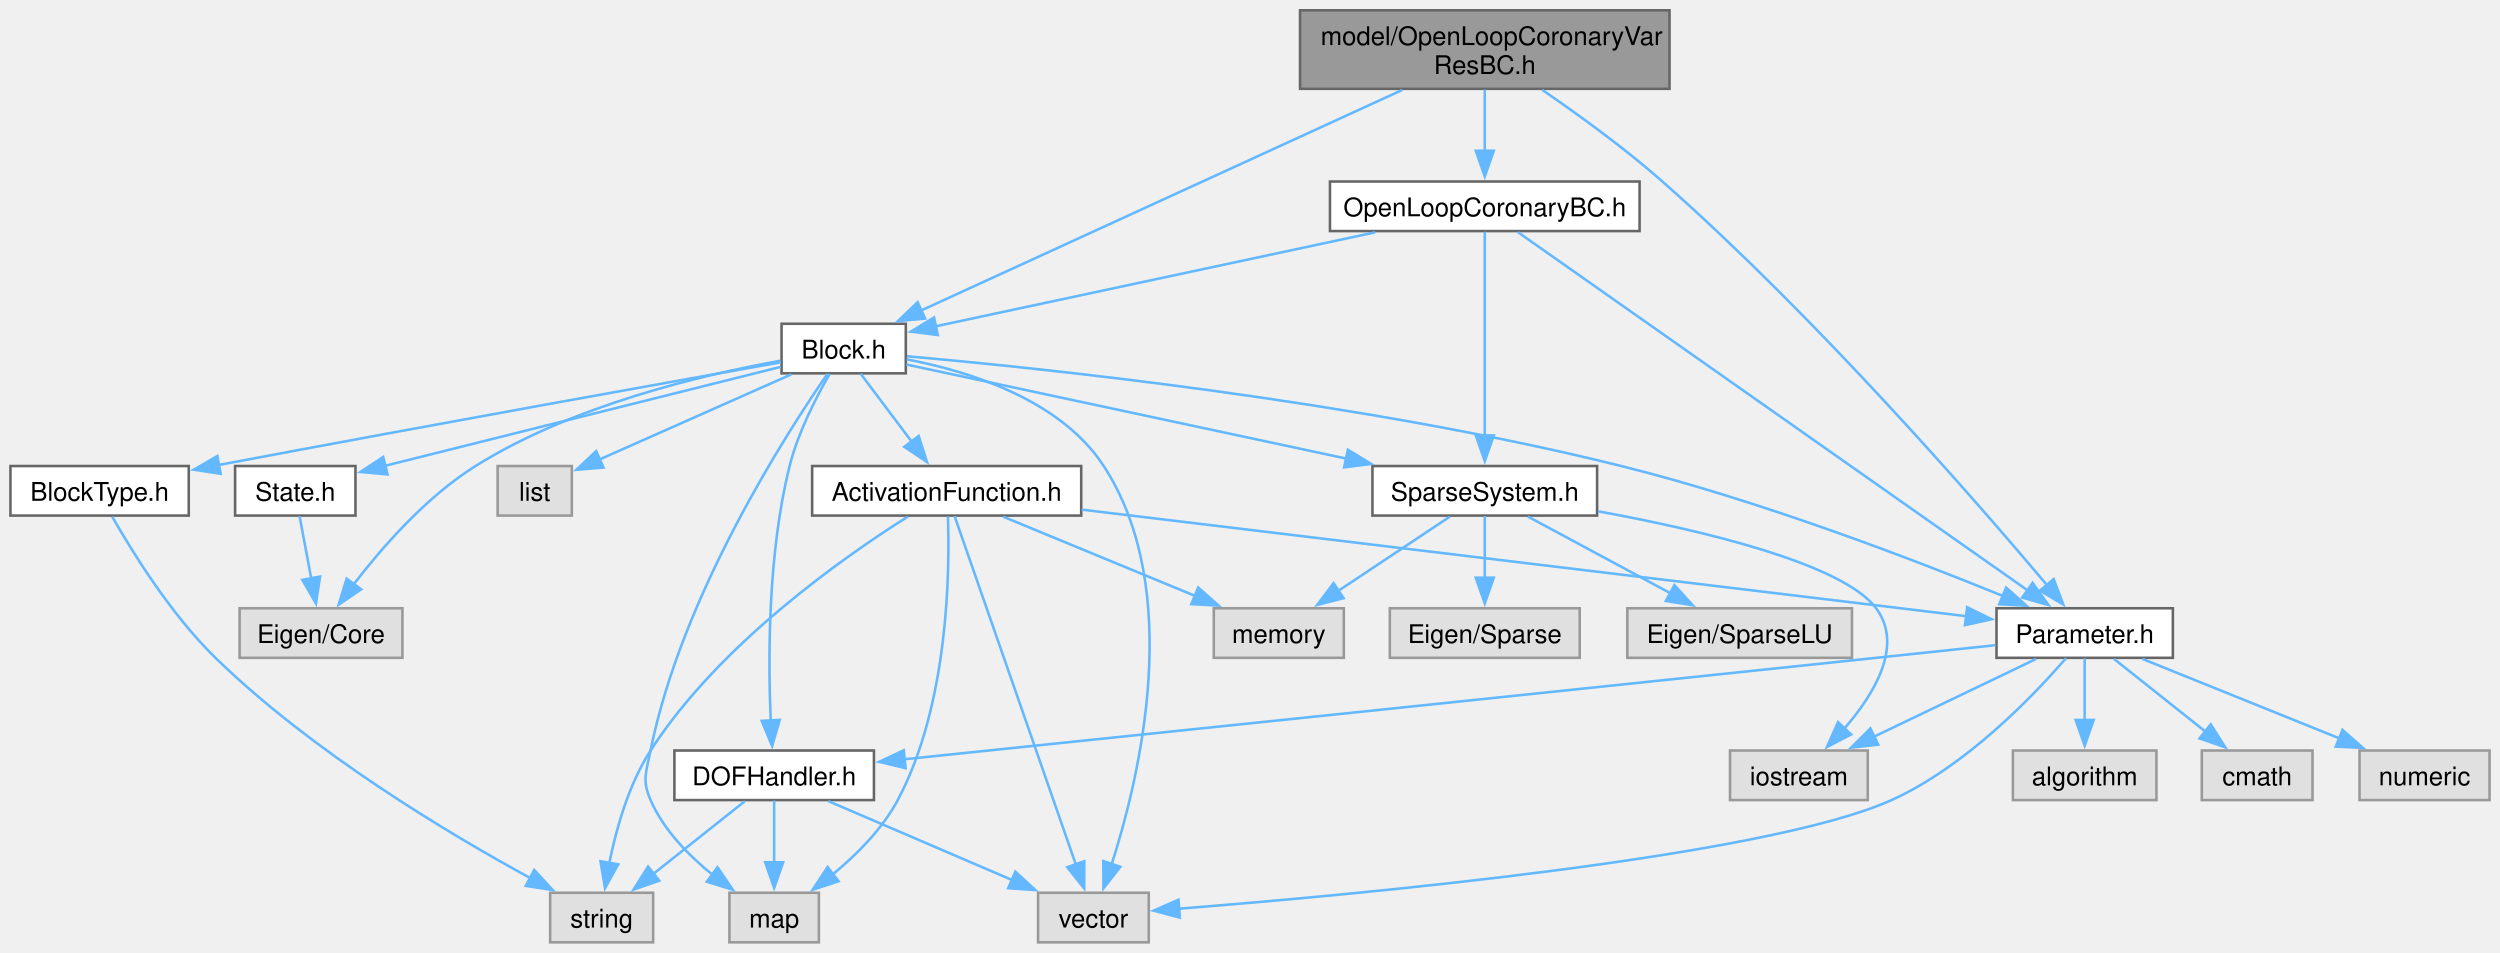
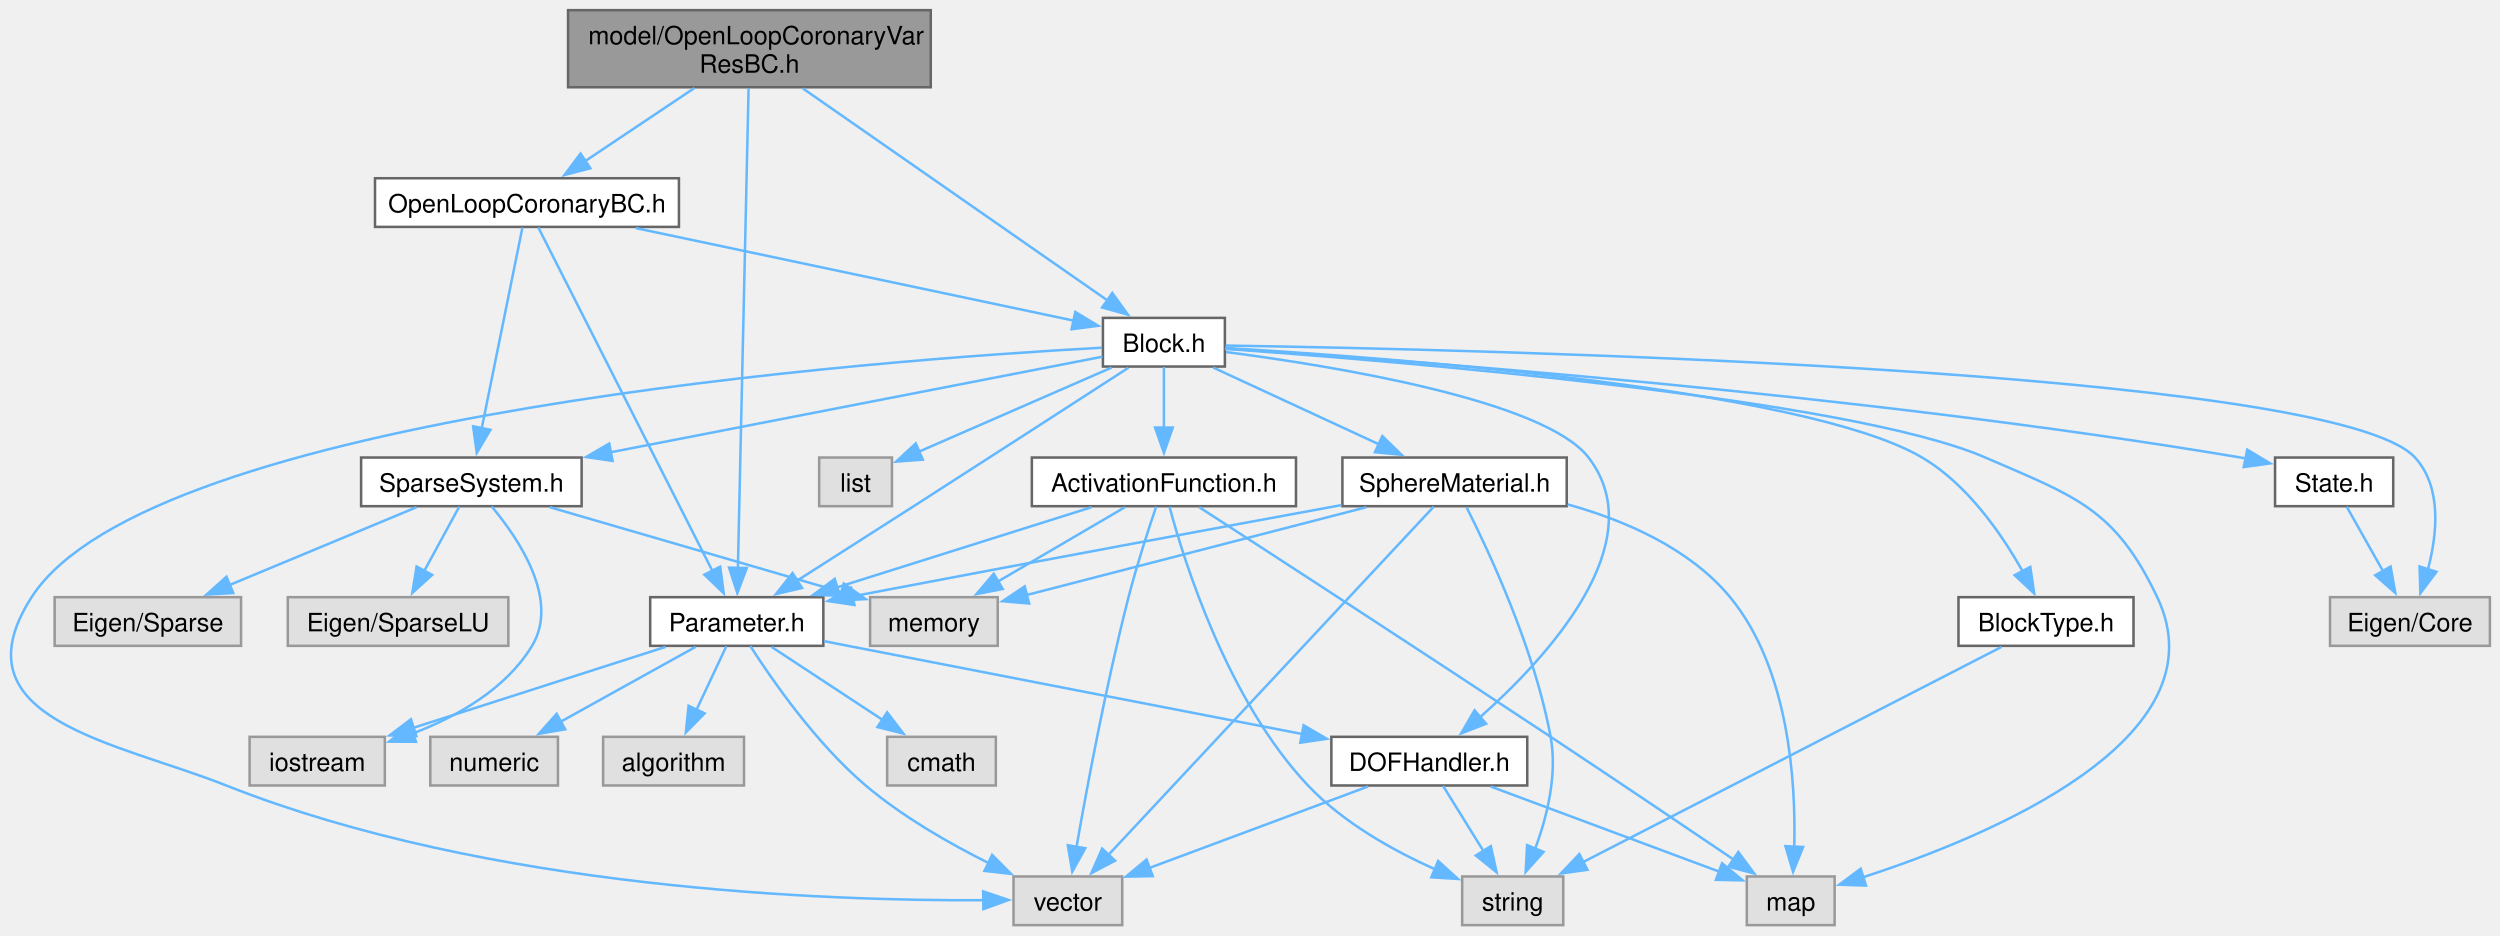
- <svg xmlns="http://www.w3.org/2000/svg" xmlns:xlink="http://www.w3.org/1999/xlink" width="971pt" height="370pt" viewBox="0.00 0.00 970.88 370.00">
+ <svg xmlns="http://www.w3.org/2000/svg" xmlns:xlink="http://www.w3.org/1999/xlink" width="989pt" height="370pt" viewBox="0.00 0.00 989.12 370.00">
  <g id="graph0" class="graph" transform="scale(1 1) rotate(0) translate(4 366)">
    <g id="Node000001" class="node">
      <g id="a_Node000001">
        <a xlink:title="model::OpenLoopCoronaryVarResBC source file">
-           <polygon fill="#999999" stroke="#666666" points="644.38,-362 500.88,-362 500.88,-331.5 644.38,-331.5 644.38,-362" />
-           <text text-anchor="start" x="508.88" y="-348.5" font-family="Helvetica,sans-Serif" font-size="10.00">model/OpenLoopCoronaryVar</text>
-           <text text-anchor="middle" x="572.62" y="-337.25" font-family="Helvetica,sans-Serif" font-size="10.00">ResBC.h</text>
+           <polygon fill="#999999" stroke="#666666" points="364.25,-362 220.75,-362 220.75,-331.5 364.25,-331.5 364.25,-362" />
+           <text text-anchor="start" x="228.75" y="-348.5" font-family="Helvetica,sans-Serif" font-size="10.00">model/OpenLoopCoronaryVar</text>
+           <text text-anchor="middle" x="292.5" y="-337.25" font-family="Helvetica,sans-Serif" font-size="10.00">ResBC.h</text>
        </a>
      </g>
    </g>
    <g id="Node000002" class="node">
      <g id="a_Node000002">
        <a xlink:href="_block_8h.html" target="_top" xlink:title="model::Block source file">
-           <polygon fill="white" stroke="#666666" points="347.75,-240.25 299.5,-240.25 299.5,-221 347.75,-221 347.75,-240.25" />
-           <text text-anchor="middle" x="323.62" y="-226.75" font-family="Helvetica,sans-Serif" font-size="10.00">Block.h</text>
+           <polygon fill="white" stroke="#666666" points="480.62,-240.25 432.37,-240.25 432.37,-221 480.62,-221 480.62,-240.25" />
+           <text text-anchor="middle" x="456.5" y="-226.75" font-family="Helvetica,sans-Serif" font-size="10.00">Block.h</text>
        </a>
      </g>
    </g>
    <g id="edge1_Node000001_Node000002" class="edge">
      <g id="a_edge1_Node000001_Node000002">
        <a xlink:title=" ">
-           <path fill="none" stroke="#63b8ff" d="M540.58,-331.06C492.08,-308.83 400.7,-266.95 353.51,-245.32" />
-           <polygon fill="#63b8ff" stroke="#63b8ff" points="355.25,-242.27 344.7,-241.29 352.34,-248.63 355.25,-242.27" />
+           <path fill="none" stroke="#63b8ff" d="M313.6,-331.06C344.67,-309.44 402.46,-269.23 434.2,-247.14" />
+           <polygon fill="#63b8ff" stroke="#63b8ff" points="436.07,-250.1 442.28,-241.52 432.07,-244.36 436.07,-250.1" />
        </a>
      </g>
    </g>
    <g id="Node000010" class="node">
      <g id="a_Node000010">
        <a xlink:href="_parameter_8h.html" target="_top" xlink:title="model::Parameter source file">
-           <polygon fill="white" stroke="#666666" points="839.88,-129.75 771.38,-129.75 771.38,-110.5 839.88,-110.5 839.88,-129.75" />
-           <text text-anchor="middle" x="805.62" y="-116.25" font-family="Helvetica,sans-Serif" font-size="10.00">Parameter.h</text>
-         </a>
-       </g>
-     </g>
-     <g id="edge36_Node000001_Node000010" class="edge">
-       <g id="a_edge36_Node000001_Node000010">
-         <a xlink:title=" ">
-           <path fill="none" stroke="#63b8ff" d="M594.87,-331.13C608.8,-321.59 626.84,-308.54 641.62,-295.5 701.48,-242.71 763.83,-170.99 791.24,-138.45" />
-           <polygon fill="#63b8ff" stroke="#63b8ff" points="793.59,-141.09 797.33,-131.18 788.23,-136.6 793.59,-141.09" />
-         </a>
-       </g>
-     </g>
-     <g id="Node000021" class="node">
-       <g id="a_Node000021">
+           <polygon fill="white" stroke="#666666" points="321.75,-129.75 253.25,-129.75 253.25,-110.5 321.75,-110.5 321.75,-129.75" />
+           <text text-anchor="middle" x="287.5" y="-116.25" font-family="Helvetica,sans-Serif" font-size="10.00">Parameter.h</text>
+         </a>
+       </g>
+     </g>
+     <g id="edge42_Node000001_Node000010" class="edge">
+       <g id="a_edge42_Node000001_Node000010">
+         <a xlink:title=" ">
+           <path fill="none" stroke="#63b8ff" d="M292.17,-331.01C291.3,-291.92 288.93,-185.58 287.94,-141.1" />
+           <polygon fill="#63b8ff" stroke="#63b8ff" points="291.45,-141.29 287.73,-131.37 284.45,-141.45 291.45,-141.29" />
+         </a>
+       </g>
+     </g>
+     <g id="Node000022" class="node">
+       <g id="a_Node000022">
        <a xlink:href="_open_loop_coronary_b_c_8h.html" target="_top" xlink:title="model::OpenLoopCoronaryBC source file">
-           <polygon fill="white" stroke="#666666" points="632.75,-295.5 512.5,-295.5 512.5,-276.25 632.75,-276.25 632.75,-295.5" />
-           <text text-anchor="middle" x="572.62" y="-282" font-family="Helvetica,sans-Serif" font-size="10.00">OpenLoopCoronaryBC.h</text>
-         </a>
-       </g>
-     </g>
-     <g id="edge32_Node000001_Node000021" class="edge">
-       <g id="a_edge32_Node000001_Node000021">
-         <a xlink:title=" ">
-           <path fill="none" stroke="#63b8ff" d="M572.62,-331.2C572.62,-323.96 572.62,-315.09 572.62,-307.19" />
-           <polygon fill="#63b8ff" stroke="#63b8ff" points="576.13,-307.46 572.63,-297.46 569.13,-307.46 576.13,-307.46" />
+           <polygon fill="white" stroke="#666666" points="264.62,-295.5 144.37,-295.5 144.37,-276.25 264.62,-276.25 264.62,-295.5" />
+           <text text-anchor="middle" x="204.5" y="-282" font-family="Helvetica,sans-Serif" font-size="10.00">OpenLoopCoronaryBC.h</text>
+         </a>
+       </g>
+     </g>
+     <g id="edge38_Node000001_Node000022" class="edge">
+       <g id="a_edge38_Node000001_Node000022">
+         <a xlink:title=" ">
+           <path fill="none" stroke="#63b8ff" d="M270.75,-331.2C257.61,-322.4 240.87,-311.21 227.51,-302.27" />
+           <polygon fill="#63b8ff" stroke="#63b8ff" points="229.58,-299.44 219.32,-296.79 225.69,-305.26 229.58,-299.44" />
        </a>
      </g>
    </g>
    <g id="Node000003" class="node">
      <g id="a_Node000003">
        <a xlink:title=" ">
-           <polygon fill="#e0e0e0" stroke="#999999" points="152.25,-129.75 89,-129.75 89,-110.5 152.25,-110.5 152.25,-129.75" />
-           <text text-anchor="middle" x="120.62" y="-116.25" font-family="Helvetica,sans-Serif" font-size="10.00">Eigen/Core</text>
+           <polygon fill="#e0e0e0" stroke="#999999" points="981.12,-129.75 917.87,-129.75 917.87,-110.5 981.12,-110.5 981.12,-129.75" />
+           <text text-anchor="middle" x="949.5" y="-116.25" font-family="Helvetica,sans-Serif" font-size="10.00">Eigen/Core</text>
        </a>
      </g>
    </g>
    <g id="edge2_Node000002_Node000003" class="edge">
      <g id="a_edge2_Node000002_Node000003">
        <a xlink:title=" ">
-           <path fill="none" stroke="#63b8ff" d="M299,-225.89C269.16,-220.52 218.2,-208.54 180.62,-185 161.35,-172.93 144.12,-153.17 133.13,-138.82" />
-           <polygon fill="#63b8ff" stroke="#63b8ff" points="136.21,-137.11 127.46,-131.13 130.58,-141.26 136.21,-137.11" />
+           <path fill="none" stroke="#63b8ff" d="M480.89,-229.31C576.15,-227.83 919.45,-220.07 951.5,-185 962.15,-173.34 960.34,-154.91 956.63,-140.83" />
+           <polygon fill="#63b8ff" stroke="#63b8ff" points="959.97,-139.78 953.61,-131.31 953.3,-141.9 959.97,-139.78" />
        </a>
      </g>
    </g>
    <g id="Node000004" class="node">
      <g id="a_Node000004">
        <a xlink:title=" ">
-           <polygon fill="#e0e0e0" stroke="#999999" points="218.03,-185 189.22,-185 189.22,-165.75 218.03,-165.75 218.03,-185" />
-           <text text-anchor="middle" x="203.62" y="-171.5" font-family="Helvetica,sans-Serif" font-size="10.00">list</text>
+           <polygon fill="#e0e0e0" stroke="#999999" points="348.9,-185 320.1,-185 320.1,-165.75 348.9,-165.75 348.9,-185" />
+           <text text-anchor="middle" x="334.5" y="-171.5" font-family="Helvetica,sans-Serif" font-size="10.00">list</text>
        </a>
      </g>
    </g>
    <g id="edge3_Node000002_Node000004" class="edge">
      <g id="a_edge3_Node000002_Node000004">
        <a xlink:title=" ">
-           <path fill="none" stroke="#63b8ff" d="M303.27,-220.59C282.68,-211.45 250.8,-197.31 228.67,-187.49" />
-           <polygon fill="#63b8ff" stroke="#63b8ff" points="230.34,-184.4 219.78,-183.54 227.5,-190.8 230.34,-184.4" />
+           <path fill="none" stroke="#63b8ff" d="M435.8,-220.59C414.75,-211.4 382.1,-197.15 359.59,-187.33" />
+           <polygon fill="#63b8ff" stroke="#63b8ff" points="361.11,-184.17 350.54,-183.38 358.31,-190.58 361.11,-184.17" />
        </a>
      </g>
    </g>
    <g id="Node000005" class="node">
      <g id="a_Node000005">
        <a xlink:title=" ">
-           <polygon fill="#e0e0e0" stroke="#999999" points="314,-19.25 279.25,-19.25 279.25,0 314,0 314,-19.25" />
-           <text text-anchor="middle" x="296.62" y="-5.75" font-family="Helvetica,sans-Serif" font-size="10.00">map</text>
+           <polygon fill="#e0e0e0" stroke="#999999" points="721.87,-19.25 687.12,-19.25 687.12,0 721.87,0 721.87,-19.25" />
+           <text text-anchor="middle" x="704.5" y="-5.75" font-family="Helvetica,sans-Serif" font-size="10.00">map</text>
        </a>
      </g>
    </g>
    <g id="edge4_Node000002_Node000005" class="edge">
      <g id="a_edge4_Node000002_Node000005">
        <a xlink:title=" ">
-           <path fill="none" stroke="#63b8ff" d="M317.31,-220.77C301.51,-197.93 260.64,-134.63 248.62,-74.5 246.95,-66.11 245.21,-63.09 248.62,-55.25 253.67,-43.67 263.36,-33.74 272.73,-26.21" />
-           <polygon fill="#63b8ff" stroke="#63b8ff" points="274.62,-29.17 280.58,-20.41 270.46,-23.54 274.62,-29.17" />
+           <path fill="none" stroke="#63b8ff" d="M480.76,-227.99C546.57,-223.3 727.16,-208.58 781.5,-185 817.22,-169.5 832.76,-164.91 849.5,-129.75 876.2,-73.65 782.65,-35.02 733.19,-18.97" />
+           <polygon fill="#63b8ff" stroke="#63b8ff" points="734.27,-15.64 723.68,-16 732.18,-22.32 734.27,-15.64" />
        </a>
      </g>
    </g>
    <g id="Node000006" class="node">
      <g id="a_Node000006">
        <a xlink:title=" ">
-           <polygon fill="#e0e0e0" stroke="#999999" points="442.12,-19.25 399.12,-19.25 399.12,0 442.12,0 442.12,-19.25" />
-           <text text-anchor="middle" x="420.62" y="-5.75" font-family="Helvetica,sans-Serif" font-size="10.00">vector</text>
+           <polygon fill="#e0e0e0" stroke="#999999" points="440,-19.25 397,-19.25 397,0 440,0 440,-19.25" />
+           <text text-anchor="middle" x="418.5" y="-5.75" font-family="Helvetica,sans-Serif" font-size="10.00">vector</text>
        </a>
      </g>
    </g>
    <g id="edge5_Node000002_Node000006" class="edge">
      <g id="a_edge5_Node000002_Node000006">
        <a xlink:title=" ">
-           <path fill="none" stroke="#63b8ff" d="M348.07,-226.43C372.17,-221.84 407.78,-210.86 424.62,-185 455.97,-136.88 438.68,-64.36 427.61,-30" />
-           <polygon fill="#63b8ff" stroke="#63b8ff" points="431.07,-29.31 424.53,-20.97 424.45,-31.57 431.07,-29.31" />
+           <path fill="none" stroke="#63b8ff" d="M432.03,-228.46C345.31,-223.72 55.3,-202.57 8.5,-129.75 -22.56,-81.43 42.22,-72.43 85.5,-55.25 189.19,-14.1 323.8,-9.53 385.27,-9.85" />
+           <polygon fill="#63b8ff" stroke="#63b8ff" points="385,-13.34 395.04,-9.95 385.08,-6.35 385,-13.34" />
        </a>
      </g>
    </g>
    <g id="Node000007" class="node">
      <g id="a_Node000007">
        <a xlink:href="_activation_function_8h.html" target="_top" xlink:title="Activation function classes for cardiac chamber models.">
-           <polygon fill="white" stroke="#666666" points="415.88,-185 311.38,-185 311.38,-165.75 415.88,-165.75 415.88,-185" />
-           <text text-anchor="middle" x="363.62" y="-171.5" font-family="Helvetica,sans-Serif" font-size="10.00">ActivationFunction.h</text>
+           <polygon fill="white" stroke="#666666" points="508.75,-185 404.25,-185 404.25,-165.75 508.75,-165.75 508.75,-185" />
+           <text text-anchor="middle" x="456.5" y="-171.5" font-family="Helvetica,sans-Serif" font-size="10.00">ActivationFunction.h</text>
        </a>
      </g>
    </g>
    <g id="edge6_Node000002_Node000007" class="edge">
      <g id="a_edge6_Node000002_Node000007">
        <a xlink:title=" ">
-           <path fill="none" stroke="#63b8ff" d="M330.23,-220.83C335.58,-213.71 343.3,-203.43 349.97,-194.55" />
-           <polygon fill="#63b8ff" stroke="#63b8ff" points="352.76,-196.67 355.97,-186.57 347.16,-192.46 352.76,-196.67" />
-         </a>
-       </g>
-     </g>
-     <g id="edge24_Node000002_Node000010" class="edge">
-       <g id="a_edge24_Node000002_Node000010">
-         <a xlink:title=" ">
-           <path fill="none" stroke="#63b8ff" d="M348.21,-227.62C400.08,-223.05 524.3,-210.21 625.62,-185 678.99,-171.72 738.76,-148.84 774.23,-134.37" />
-           <polygon fill="#63b8ff" stroke="#63b8ff" points="775.12,-137.79 783.03,-130.75 772.45,-131.32 775.12,-137.79" />
+           <path fill="none" stroke="#63b8ff" d="M456.5,-220.83C456.5,-214.32 456.5,-205.17 456.5,-196.87" />
+           <polygon fill="#63b8ff" stroke="#63b8ff" points="460,-196.87 456.5,-186.87 453,-196.87 460,-196.87" />
+         </a>
+       </g>
+     </g>
+     <g id="edge30_Node000002_Node000010" class="edge">
+       <g id="a_edge30_Node000002_Node000010">
+         <a xlink:title=" ">
+           <path fill="none" stroke="#63b8ff" d="M442.42,-220.5C423.23,-208.09 387.8,-185.18 357.5,-165.75 342.13,-155.89 324.83,-144.86 311.27,-136.23" />
+           <polygon fill="#63b8ff" stroke="#63b8ff" points="313.32,-133.39 303,-130.97 309.56,-139.29 313.32,-133.39" />
        </a>
      </g>
    </g>
    <g id="Node000015" class="node">
      <g id="a_Node000015">
        <a xlink:href="_d_o_f_handler_8h.html" target="_top" xlink:title="model::DOFHandler source file">
-           <polygon fill="white" stroke="#666666" points="335.38,-74.5 257.88,-74.5 257.88,-55.25 335.38,-55.25 335.38,-74.5" />
-           <text text-anchor="middle" x="296.62" y="-61" font-family="Helvetica,sans-Serif" font-size="10.00">DOFHandler.h</text>
-         </a>
-       </g>
-     </g>
-     <g id="edge23_Node000002_Node000015" class="edge">
-       <g id="a_edge23_Node000002_Node000015">
-         <a xlink:title=" ">
-           <path fill="none" stroke="#63b8ff" d="M318.19,-220.78C313.14,-212.05 305.91,-198.12 302.62,-185 294.15,-151.1 294.24,-110.13 295.29,-86.14" />
-           <polygon fill="#63b8ff" stroke="#63b8ff" points="298.78,-86.4 295.83,-76.23 291.79,-86.02 298.78,-86.4" />
+           <polygon fill="white" stroke="#666666" points="600.25,-74.5 522.75,-74.5 522.75,-55.25 600.25,-55.25 600.25,-74.5" />
+           <text text-anchor="middle" x="561.5" y="-61" font-family="Helvetica,sans-Serif" font-size="10.00">DOFHandler.h</text>
+         </a>
+       </g>
+     </g>
+     <g id="edge29_Node000002_Node000015" class="edge">
+       <g id="a_edge29_Node000002_Node000015">
+         <a xlink:title=" ">
+           <path fill="none" stroke="#63b8ff" d="M481.09,-226.74C523.39,-221.23 607.07,-207.67 624.5,-185 650.26,-151.51 608.32,-105.99 581.39,-82.08" />
+           <polygon fill="#63b8ff" stroke="#63b8ff" points="583.96,-79.68 574.09,-75.83 579.41,-85 583.96,-79.68" />
        </a>
      </g>
    </g>
    <g id="Node000016" class="node">
      <g id="a_Node000016">
        <a xlink:href="_block_type_8h.html" target="_top" xlink:title="Specifies the types of blocks and their parameters.">
-           <polygon fill="white" stroke="#666666" points="69.25,-185 0,-185 0,-165.75 69.25,-165.75 69.25,-185" />
-           <text text-anchor="middle" x="34.62" y="-171.5" font-family="Helvetica,sans-Serif" font-size="10.00">BlockType.h</text>
+           <polygon fill="white" stroke="#666666" points="840.12,-129.75 770.87,-129.75 770.87,-110.5 840.12,-110.5 840.12,-129.75" />
+           <text text-anchor="middle" x="805.5" y="-116.25" font-family="Helvetica,sans-Serif" font-size="10.00">BlockType.h</text>
        </a>
      </g>
    </g>
    <g id="edge21_Node000002_Node000016" class="edge">
      <g id="a_edge21_Node000002_Node000016">
        <a xlink:title=" ">
-           <path fill="none" stroke="#63b8ff" d="M299.26,-225.3C257.01,-217.77 167.12,-201.66 80.74,-185.38" />
-           <polygon fill="#63b8ff" stroke="#63b8ff" points="81.64,-181.99 71.17,-183.57 80.35,-188.87 81.64,-181.99" />
+           <path fill="none" stroke="#63b8ff" d="M481.01,-228.33C543.99,-224.64 709.76,-212.51 756.5,-185 774.35,-174.49 787.96,-154.74 796.25,-139.97" />
+           <polygon fill="#63b8ff" stroke="#63b8ff" points="799.29,-141.71 800.83,-131.22 793.09,-138.46 799.29,-141.71" />
        </a>
      </g>
    </g>
    <g id="Node000017" class="node">
      <g id="a_Node000017">
+         <a xlink:href="_sphere_material_8h.html" target="_top" xlink:title="Material models for the ChamberSphere block.">
+           <polygon fill="white" stroke="#666666" points="615.87,-185 527.12,-185 527.12,-165.75 615.87,-165.75 615.87,-185" />
+           <text text-anchor="middle" x="571.5" y="-171.5" font-family="Helvetica,sans-Serif" font-size="10.00">SphereMaterial.h</text>
+         </a>
+       </g>
+     </g>
+     <g id="edge23_Node000002_Node000017" class="edge">
+       <g id="a_edge23_Node000002_Node000017">
+         <a xlink:title=" ">
+           <path fill="none" stroke="#63b8ff" d="M476.01,-220.59C494.02,-212.25 521.02,-199.75 541.73,-190.16" />
+           <polygon fill="#63b8ff" stroke="#63b8ff" points="542.92,-193.47 550.52,-186.09 539.98,-187.11 542.92,-193.47" />
+         </a>
+       </g>
+     </g>
+     <g id="Node000018" class="node">
+       <g id="a_Node000018">
        <a xlink:href="_sparse_system_8h.html" target="_top" xlink:title="SparseSystem source file.">
-           <polygon fill="white" stroke="#666666" points="616.25,-185 529,-185 529,-165.75 616.25,-165.75 616.25,-185" />
-           <text text-anchor="middle" x="572.62" y="-171.5" font-family="Helvetica,sans-Serif" font-size="10.00">SparseSystem.h</text>
-         </a>
-       </g>
-     </g>
-     <g id="edge25_Node000002_Node000017" class="edge">
-       <g id="a_edge25_Node000002_Node000017">
-         <a xlink:title=" ">
-           <path fill="none" stroke="#63b8ff" d="M347.95,-224.42C387.29,-216.01 465.78,-199.23 518.76,-187.89" />
-           <polygon fill="#63b8ff" stroke="#63b8ff" points="519.46,-191.32 528.51,-185.81 517.99,-184.48 519.46,-191.32" />
+           <polygon fill="white" stroke="#666666" points="226.12,-185 138.87,-185 138.87,-165.75 226.12,-165.75 226.12,-185" />
+           <text text-anchor="middle" x="182.5" y="-171.5" font-family="Helvetica,sans-Serif" font-size="10.00">SparseSystem.h</text>
+         </a>
+       </g>
+     </g>
+     <g id="edge31_Node000002_Node000018" class="edge">
+       <g id="a_edge31_Node000002_Node000018">
+         <a xlink:title=" ">
+           <path fill="none" stroke="#63b8ff" d="M432.18,-224.9C388.75,-216.46 296.83,-198.59 237.46,-187.06" />
+           <polygon fill="#63b8ff" stroke="#63b8ff" points="238.38,-183.67 227.89,-185.2 237.04,-190.54 238.38,-183.67" />
+         </a>
+       </g>
+     </g>
+     <g id="Node000021" class="node">
+       <g id="a_Node000021">
+         <a xlink:href="_state_8h.html" target="_top" xlink:title="State source file.">
+           <polygon fill="white" stroke="#666666" points="942.87,-185 896.12,-185 896.12,-165.75 942.87,-165.75 942.87,-185" />
+           <text text-anchor="middle" x="919.5" y="-171.5" font-family="Helvetica,sans-Serif" font-size="10.00">State.h</text>
+         </a>
+       </g>
+     </g>
+     <g id="edge36_Node000002_Node000021" class="edge">
+       <g id="a_edge36_Node000002_Node000021">
+         <a xlink:title=" ">
+           <path fill="none" stroke="#63b8ff" d="M480.66,-228.15C545.86,-223.95 730.7,-210.54 882.5,-185 883.17,-184.89 883.85,-184.77 884.53,-184.65" />
+           <polygon fill="#63b8ff" stroke="#63b8ff" points="885.11,-188.1 894.22,-182.68 883.72,-181.24 885.11,-188.1" />
+         </a>
+       </g>
+     </g>
+     <g id="edge7_Node000007_Node000005" class="edge">
+       <g id="a_edge7_Node000007_Node000005">
+         <a xlink:title=" ">
+           <path fill="none" stroke="#63b8ff" d="M470.46,-165.35C497.42,-147.91 558.46,-108.31 609.5,-74.5 634.36,-58.03 662.71,-38.93 681.92,-25.93" />
+           <polygon fill="#63b8ff" stroke="#63b8ff" points="683.75,-28.92 690.07,-20.42 679.82,-23.12 683.75,-28.92" />
+         </a>
+       </g>
+     </g>
+     <g id="edge10_Node000007_Node000006" class="edge">
+       <g id="a_edge10_Node000007_Node000006">
+         <a xlink:title=" ">
+           <path fill="none" stroke="#63b8ff" d="M453.43,-165.56C450.39,-156.62 445.73,-142.33 442.5,-129.75 433.65,-95.28 426.04,-54.52 421.88,-30.72" />
+           <polygon fill="#63b8ff" stroke="#63b8ff" points="425.38,-30.42 420.24,-21.16 418.48,-31.6 425.38,-30.42" />
+         </a>
+       </g>
+     </g>
+     <g id="Node000008" class="node">
+       <g id="a_Node000008">
+         <a xlink:title=" ">
+           <polygon fill="#e0e0e0" stroke="#999999" points="390.75,-129.75 340.25,-129.75 340.25,-110.5 390.75,-110.5 390.75,-129.75" />
+           <text text-anchor="middle" x="365.5" y="-116.25" font-family="Helvetica,sans-Serif" font-size="10.00">memory</text>
+         </a>
+       </g>
+     </g>
+     <g id="edge8_Node000007_Node000008" class="edge">
+       <g id="a_edge8_Node000007_Node000008">
+         <a xlink:title=" ">
+           <path fill="none" stroke="#63b8ff" d="M441.06,-165.34C427.34,-157.31 407,-145.41 390.88,-135.98" />
+           <polygon fill="#63b8ff" stroke="#63b8ff" points="392.72,-133 382.32,-130.97 389.18,-139.04 392.72,-133" />
+         </a>
+       </g>
+     </g>
+     <g id="Node000009" class="node">
+       <g id="a_Node000009">
+         <a xlink:title=" ">
+           <polygon fill="#e0e0e0" stroke="#999999" points="614.5,-19.25 574.5,-19.25 574.5,0 614.5,0 614.5,-19.25" />
+           <text text-anchor="middle" x="594.5" y="-5.75" font-family="Helvetica,sans-Serif" font-size="10.00">string</text>
+         </a>
+       </g>
+     </g>
+     <g id="edge9_Node000007_Node000009" class="edge">
+       <g id="a_edge9_Node000007_Node000009">
+         <a xlink:title=" ">
+           <path fill="none" stroke="#63b8ff" d="M458.71,-165.52C464.43,-144.17 481.55,-89.09 513.5,-55.25 527.43,-40.5 547.33,-29.44 563.92,-22.02" />
+           <polygon fill="#63b8ff" stroke="#63b8ff" points="565,-25.37 572.86,-18.26 562.29,-18.92 565,-25.37" />
+         </a>
+       </g>
+     </g>
+     <g id="edge11_Node000007_Node000010" class="edge">
+       <g id="a_edge11_Node000007_Node000010">
+         <a xlink:title=" ">
+           <path fill="none" stroke="#63b8ff" d="M427.83,-165.34C400.15,-156.62 358.01,-143.34 327.13,-133.61" />
+           <polygon fill="#63b8ff" stroke="#63b8ff" points="328.34,-130.32 317.75,-130.66 326.24,-137 328.34,-130.32" />
+         </a>
+       </g>
+     </g>
+     <g id="edge16_Node000010_Node000006" class="edge">
+       <g id="a_edge16_Node000010_Node000006">
+         <a xlink:title=" ">
+           <path fill="none" stroke="#63b8ff" d="M292.88,-110.38C301.33,-97.19 318.79,-71.95 338.5,-55.25 353.09,-42.89 371.63,-32.29 387.18,-24.53" />
+           <polygon fill="#63b8ff" stroke="#63b8ff" points="388.53,-27.77 396.02,-20.28 385.49,-21.46 388.53,-27.77" />
+         </a>
+       </g>
+     </g>
+     <g id="Node000011" class="node">
+       <g id="a_Node000011">
+         <a xlink:title=" ">
+           <polygon fill="#e0e0e0" stroke="#999999" points="290.37,-74.5 234.62,-74.5 234.62,-55.25 290.37,-55.25 290.37,-74.5" />
+           <text text-anchor="middle" x="262.5" y="-61" font-family="Helvetica,sans-Serif" font-size="10.00">algorithm</text>
+         </a>
+       </g>
+     </g>
+     <g id="edge12_Node000010_Node000011" class="edge">
+       <g id="a_edge12_Node000010_Node000011">
+         <a xlink:title=" ">
+           <path fill="none" stroke="#63b8ff" d="M283.37,-110.33C280.17,-103.51 275.61,-93.81 271.57,-85.2" />
+           <polygon fill="#63b8ff" stroke="#63b8ff" points="274.78,-83.79 267.36,-76.23 268.44,-86.77 274.78,-83.79" />
+         </a>
+       </g>
+     </g>
+     <g id="Node000012" class="node">
+       <g id="a_Node000012">
+         <a xlink:title=" ">
+           <polygon fill="#e0e0e0" stroke="#999999" points="390,-74.5 347,-74.5 347,-55.25 390,-55.25 390,-74.5" />
+           <text text-anchor="middle" x="368.5" y="-61" font-family="Helvetica,sans-Serif" font-size="10.00">cmath</text>
+         </a>
+       </g>
+     </g>
+     <g id="edge13_Node000010_Node000012" class="edge">
+       <g id="a_edge13_Node000010_Node000012">
+         <a xlink:title=" ">
+           <path fill="none" stroke="#63b8ff" d="M301.24,-110.09C313.23,-102.21 330.87,-90.61 345.08,-81.27" />
+           <polygon fill="#63b8ff" stroke="#63b8ff" points="346.99,-84.2 353.43,-75.78 343.15,-78.35 346.99,-84.2" />
+         </a>
+       </g>
+     </g>
+     <g id="Node000013" class="node">
+       <g id="a_Node000013">
+         <a xlink:title=" ">
+           <polygon fill="#e0e0e0" stroke="#999999" points="148.25,-74.5 94.75,-74.5 94.75,-55.25 148.25,-55.25 148.25,-74.5" />
+           <text text-anchor="middle" x="121.5" y="-61" font-family="Helvetica,sans-Serif" font-size="10.00">iostream</text>
+         </a>
+       </g>
+     </g>
+     <g id="edge14_Node000010_Node000013" class="edge">
+       <g id="a_edge14_Node000010_Node000013">
+         <a xlink:title=" ">
+           <path fill="none" stroke="#63b8ff" d="M259.34,-110.09C231.82,-101.27 189.75,-87.77 159.33,-78.01" />
+           <polygon fill="#63b8ff" stroke="#63b8ff" points="160.73,-74.78 150.13,-75.06 158.59,-81.45 160.73,-74.78" />
+         </a>
+       </g>
+     </g>
+     <g id="Node000014" class="node">
+       <g id="a_Node000014">
+         <a xlink:title=" ">
+           <polygon fill="#e0e0e0" stroke="#999999" points="216.75,-74.5 166.25,-74.5 166.25,-55.25 216.75,-55.25 216.75,-74.5" />
+           <text text-anchor="middle" x="191.5" y="-61" font-family="Helvetica,sans-Serif" font-size="10.00">numeric</text>
+         </a>
+       </g>
+     </g>
+     <g id="edge15_Node000010_Node000014" class="edge">
+       <g id="a_edge15_Node000010_Node000014">
+         <a xlink:title=" ">
+           <path fill="none" stroke="#63b8ff" d="M271.21,-110.09C256.6,-101.98 234.87,-89.93 217.79,-80.46" />
+           <polygon fill="#63b8ff" stroke="#63b8ff" points="219.63,-77.48 209.19,-75.69 216.24,-83.6 219.63,-77.48" />
+         </a>
+       </g>
+     </g>
+     <g id="edge17_Node000010_Node000015" class="edge">
+       <g id="a_edge17_Node000010_Node000015">
+         <a xlink:title=" ">
+           <path fill="none" stroke="#63b8ff" d="M322.09,-112.34C325.27,-111.72 328.44,-111.1 331.5,-110.5 393.33,-98.44 464.53,-84.64 511.13,-75.62" />
+           <polygon fill="#63b8ff" stroke="#63b8ff" points="511.79,-79.06 520.94,-73.72 510.46,-72.18 511.79,-79.06" />
+         </a>
+       </g>
+     </g>
+     <g id="edge18_Node000015_Node000005" class="edge">
+       <g id="a_edge18_Node000015_Node000005">
+         <a xlink:title=" ">
+           <path fill="none" stroke="#63b8ff" d="M585.76,-54.84C610.86,-45.49 650.02,-30.91 676.44,-21.07" />
+           <polygon fill="#63b8ff" stroke="#63b8ff" points="677.33,-24.48 685.48,-17.71 674.89,-17.92 677.33,-24.48" />
+         </a>
+       </g>
+     </g>
+     <g id="edge20_Node000015_Node000006" class="edge">
+       <g id="a_edge20_Node000015_Node000006">
+         <a xlink:title=" ">
+           <path fill="none" stroke="#63b8ff" d="M537.24,-54.84C513.4,-45.96 476.86,-32.36 450.62,-22.58" />
+           <polygon fill="#63b8ff" stroke="#63b8ff" points="452.08,-19.39 441.48,-19.18 449.63,-25.95 452.08,-19.39" />
+         </a>
+       </g>
+     </g>
+     <g id="edge19_Node000015_Node000009" class="edge">
+       <g id="a_edge19_Node000015_Node000009">
+         <a xlink:title=" ">
+           <path fill="none" stroke="#63b8ff" d="M566.95,-55.08C571.27,-48.11 577.46,-38.12 582.88,-29.37" />
+           <polygon fill="#63b8ff" stroke="#63b8ff" points="585.84,-31.24 588.13,-20.9 579.89,-27.55 585.84,-31.24" />
+         </a>
+       </g>
+     </g>
+     <g id="edge22_Node000016_Node000009" class="edge">
+       <g id="a_edge22_Node000016_Node000009">
+         <a xlink:title=" ">
+           <path fill="none" stroke="#63b8ff" d="M787.87,-110.06C751.18,-91.19 666.35,-47.57 622.25,-24.9" />
+           <polygon fill="#63b8ff" stroke="#63b8ff" points="624.06,-21.89 613.57,-20.43 620.86,-28.12 624.06,-21.89" />
+         </a>
+       </g>
+     </g>
+     <g id="edge24_Node000017_Node000005" class="edge">
+       <g id="a_edge24_Node000017_Node000005">
+         <a xlink:title=" ">
+           <path fill="none" stroke="#63b8ff" d="M616.22,-166.46C638.69,-160.2 664.48,-149.14 680.5,-129.75 703.83,-101.51 706.55,-56.76 705.89,-30.9" />
+           <polygon fill="#63b8ff" stroke="#63b8ff" points="709.4,-30.92 705.42,-21.1 702.4,-31.25 709.4,-30.92" />
+         </a>
+       </g>
+     </g>
+     <g id="edge27_Node000017_Node000006" class="edge">
+       <g id="a_edge27_Node000017_Node000006">
+         <a xlink:title=" ">
+           <path fill="none" stroke="#63b8ff" d="M563.27,-165.57C538.89,-139.47 466.68,-62.19 434.4,-27.64" />
+           <polygon fill="#63b8ff" stroke="#63b8ff" points="437.18,-25.5 427.8,-20.58 432.07,-30.27 437.18,-25.5" />
+         </a>
+       </g>
+     </g>
+     <g id="edge25_Node000017_Node000008" class="edge">
+       <g id="a_edge25_Node000017_Node000008">
+         <a xlink:title=" ">
+           <path fill="none" stroke="#63b8ff" d="M536.55,-165.34C499.21,-155.69 440.26,-140.45 402.24,-130.62" />
+           <polygon fill="#63b8ff" stroke="#63b8ff" points="403.18,-127.25 392.62,-128.14 401.43,-134.03 403.18,-127.25" />
+         </a>
+       </g>
+     </g>
+     <g id="edge26_Node000017_Node000009" class="edge">
+       <g id="a_edge26_Node000017_Node000009">
+         <a xlink:title=" ">
+           <path fill="none" stroke="#63b8ff" d="M576.23,-165.34C584.9,-148.2 603.06,-109.53 609.5,-74.5 612.25,-59.56 608.06,-42.85 603.42,-30.27" />
+           <polygon fill="#63b8ff" stroke="#63b8ff" points="606.67,-28.97 599.62,-21.06 600.2,-31.64 606.67,-28.97" />
+         </a>
+       </g>
+     </g>
+     <g id="edge28_Node000017_Node000010" class="edge">
+       <g id="a_edge28_Node000017_Node000010">
+         <a xlink:title=" ">
+           <path fill="none" stroke="#63b8ff" d="M526.8,-166.2C480.84,-157.76 406.9,-144.1 332.98,-130.02" />
+           <polygon fill="#63b8ff" stroke="#63b8ff" points="334.05,-126.66 323.57,-128.22 332.73,-133.53 334.05,-126.66" />
+         </a>
+       </g>
+     </g>
+     <g id="edge35_Node000018_Node000008" class="edge">
+       <g id="a_edge35_Node000018_Node000008">
+         <a xlink:title=" ">
+           <path fill="none" stroke="#63b8ff" d="M213.54,-165.34C245.52,-156.04 295.32,-141.55 329.12,-131.71" />
+           <polygon fill="#63b8ff" stroke="#63b8ff" points="329.85,-135.14 338.47,-128.99 327.89,-128.42 329.85,-135.14" />
+         </a>
+       </g>
+     </g>
+     <g id="edge34_Node000018_Node000013" class="edge">
+       <g id="a_edge34_Node000018_Node000013">
+         <a xlink:title=" ">
+           <path fill="none" stroke="#63b8ff" d="M190.51,-165.65C201.18,-152.91 217.53,-128.75 206.5,-110.5 196.15,-93.37 176.81,-82.49 159.18,-75.77" />
+           <polygon fill="#63b8ff" stroke="#63b8ff" points="160.56,-72.54 149.96,-72.6 158.28,-79.16 160.56,-72.54" />
+         </a>
+       </g>
+     </g>
+     <g id="Node000019" class="node">
+       <g id="a_Node000019">
+         <a xlink:title=" ">
+           <polygon fill="#e0e0e0" stroke="#999999" points="91.37,-129.75 17.62,-129.75 17.62,-110.5 91.37,-110.5 91.37,-129.75" />
+           <text text-anchor="middle" x="54.5" y="-116.25" font-family="Helvetica,sans-Serif" font-size="10.00">Eigen/Sparse</text>
+         </a>
+       </g>
+     </g>
+     <g id="edge32_Node000018_Node000019" class="edge">
+       <g id="a_edge32_Node000018_Node000019">
+         <a xlink:title=" ">
+           <path fill="none" stroke="#63b8ff" d="M160.79,-165.34C140.47,-156.89 109.85,-144.15 86.69,-134.52" />
+           <polygon fill="#63b8ff" stroke="#63b8ff" points="88.29,-131.39 77.72,-130.78 85.61,-137.86 88.29,-131.39" />
        </a>
      </g>
    </g>
    <g id="Node000020" class="node">
      <g id="a_Node000020">
-         <a xlink:href="_state_8h.html" target="_top" xlink:title="State source file.">
-           <polygon fill="white" stroke="#666666" points="134,-185 87.25,-185 87.25,-165.75 134,-165.75 134,-185" />
-           <text text-anchor="middle" x="110.62" y="-171.5" font-family="Helvetica,sans-Serif" font-size="10.00">State.h</text>
-         </a>
-       </g>
-     </g>
-     <g id="edge30_Node000002_Node000020" class="edge">
-       <g id="a_edge30_Node000002_Node000020">
-         <a xlink:title=" ">
-           <path fill="none" stroke="#63b8ff" d="M299.19,-223.52C261.45,-214.08 188.84,-195.93 145.56,-185.11" />
-           <polygon fill="#63b8ff" stroke="#63b8ff" points="146.47,-181.73 135.92,-182.7 144.77,-188.52 146.47,-181.73" />
-         </a>
-       </g>
-     </g>
-     <g id="edge7_Node000007_Node000005" class="edge">
-       <g id="a_edge7_Node000007_Node000005">
-         <a xlink:title=" ">
-           <path fill="none" stroke="#63b8ff" d="M364.11,-165.39C364.85,-144.65 364.44,-92.39 344.62,-55.25 338.6,-43.96 328.6,-33.97 319.28,-26.32" />
-           <polygon fill="#63b8ff" stroke="#63b8ff" points="321.64,-23.72 311.57,-20.42 317.38,-29.27 321.64,-23.72" />
-         </a>
-       </g>
-     </g>
-     <g id="edge10_Node000007_Node000006" class="edge">
-       <g id="a_edge10_Node000007_Node000006">
-         <a xlink:title=" ">
-           <path fill="none" stroke="#63b8ff" d="M366.69,-165.57C375.58,-140.03 401.54,-65.45 413.91,-29.9" />
-           <polygon fill="#63b8ff" stroke="#63b8ff" points="417.07,-31.5 417.05,-20.9 410.45,-29.2 417.07,-31.5" />
-         </a>
-       </g>
-     </g>
-     <g id="Node000008" class="node">
-       <g id="a_Node000008">
-         <a xlink:title=" ">
-           <polygon fill="#e0e0e0" stroke="#999999" points="517.88,-129.75 467.38,-129.75 467.38,-110.5 517.88,-110.5 517.88,-129.75" />
-           <text text-anchor="middle" x="492.62" y="-116.25" font-family="Helvetica,sans-Serif" font-size="10.00">memory</text>
-         </a>
-       </g>
-     </g>
-     <g id="edge8_Node000007_Node000008" class="edge">
-       <g id="a_edge8_Node000007_Node000008">
-         <a xlink:title=" ">
-           <path fill="none" stroke="#63b8ff" d="M385.51,-165.34C405.99,-156.89 436.84,-144.15 460.18,-134.52" />
-           <polygon fill="#63b8ff" stroke="#63b8ff" points="461.33,-137.83 469.24,-130.78 458.66,-131.36 461.33,-137.83" />
-         </a>
-       </g>
-     </g>
-     <g id="Node000009" class="node">
-       <g id="a_Node000009">
-         <a xlink:title=" ">
-           <polygon fill="#e0e0e0" stroke="#999999" points="249.62,-19.25 209.62,-19.25 209.62,0 249.62,0 249.62,-19.25" />
-           <text text-anchor="middle" x="229.62" y="-5.75" font-family="Helvetica,sans-Serif" font-size="10.00">string</text>
-         </a>
-       </g>
-     </g>
-     <g id="edge9_Node000007_Node000009" class="edge">
-       <g id="a_edge9_Node000007_Node000009">
-         <a xlink:title=" ">
-           <path fill="none" stroke="#63b8ff" d="M348.51,-165.33C323.9,-149.83 275.27,-115.85 248.62,-74.5 240.08,-61.23 235.24,-43.97 232.59,-30.74" />
-           <polygon fill="#63b8ff" stroke="#63b8ff" points="236.07,-30.3 230.93,-21.03 229.17,-31.48 236.07,-30.3" />
-         </a>
-       </g>
-     </g>
-     <g id="edge11_Node000007_Node000010" class="edge">
-       <g id="a_edge11_Node000007_Node000010">
-         <a xlink:title=" ">
-           <path fill="none" stroke="#63b8ff" d="M416.06,-168.06C503.34,-157.54 676.95,-136.63 759.7,-126.66" />
-           <polygon fill="#63b8ff" stroke="#63b8ff" points="759.98,-130.15 769.49,-125.48 759.14,-123.2 759.98,-130.15" />
-         </a>
-       </g>
-     </g>
-     <g id="edge16_Node000010_Node000006" class="edge">
-       <g id="a_edge16_Node000010_Node000006">
-         <a xlink:title=" ">
-           <path fill="none" stroke="#63b8ff" d="M798.37,-110.35C786.07,-96.13 759.62,-68.34 730.62,-55.25 681.56,-33.09 522.88,-18.51 453.55,-13.04" />
-           <polygon fill="#63b8ff" stroke="#63b8ff" points="454.2,-9.58 443.96,-12.3 453.67,-16.56 454.2,-9.58" />
-         </a>
-       </g>
-     </g>
-     <g id="Node000011" class="node">
-       <g id="a_Node000011">
-         <a xlink:title=" ">
-           <polygon fill="#e0e0e0" stroke="#999999" points="833.5,-74.5 777.75,-74.5 777.75,-55.25 833.5,-55.25 833.5,-74.5" />
-           <text text-anchor="middle" x="805.62" y="-61" font-family="Helvetica,sans-Serif" font-size="10.00">algorithm</text>
-         </a>
-       </g>
-     </g>
-     <g id="edge12_Node000010_Node000011" class="edge">
-       <g id="a_edge12_Node000010_Node000011">
-         <a xlink:title=" ">
-           <path fill="none" stroke="#63b8ff" d="M805.62,-110.33C805.62,-103.82 805.62,-94.67 805.62,-86.37" />
-           <polygon fill="#63b8ff" stroke="#63b8ff" points="809.13,-86.37 805.63,-76.37 802.13,-86.37 809.13,-86.37" />
-         </a>
-       </g>
-     </g>
-     <g id="Node000012" class="node">
-       <g id="a_Node000012">
-         <a xlink:title=" ">
-           <polygon fill="#e0e0e0" stroke="#999999" points="894.12,-74.5 851.12,-74.5 851.12,-55.25 894.12,-55.25 894.12,-74.5" />
-           <text text-anchor="middle" x="872.62" y="-61" font-family="Helvetica,sans-Serif" font-size="10.00">cmath</text>
-         </a>
-       </g>
-     </g>
-     <g id="edge13_Node000010_Node000012" class="edge">
-       <g id="a_edge13_Node000010_Node000012">
-         <a xlink:title=" ">
-           <path fill="none" stroke="#63b8ff" d="M816.99,-110.09C826.67,-102.4 840.82,-91.15 852.43,-81.93" />
-           <polygon fill="#63b8ff" stroke="#63b8ff" points="854.59,-84.68 860.24,-75.72 850.24,-79.2 854.59,-84.68" />
-         </a>
-       </g>
-     </g>
-     <g id="Node000013" class="node">
-       <g id="a_Node000013">
-         <a xlink:title=" ">
-           <polygon fill="#e0e0e0" stroke="#999999" points="721.38,-74.5 667.88,-74.5 667.88,-55.25 721.38,-55.25 721.38,-74.5" />
-           <text text-anchor="middle" x="694.62" y="-61" font-family="Helvetica,sans-Serif" font-size="10.00">iostream</text>
-         </a>
-       </g>
-     </g>
-     <g id="edge14_Node000010_Node000013" class="edge">
-       <g id="a_edge14_Node000010_Node000013">
-         <a xlink:title=" ">
-           <path fill="none" stroke="#63b8ff" d="M786.8,-110.09C769.57,-101.83 743.82,-89.48 723.92,-79.93" />
-           <polygon fill="#63b8ff" stroke="#63b8ff" points="725.44,-76.78 714.91,-75.61 722.41,-83.09 725.44,-76.78" />
-         </a>
-       </g>
-     </g>
-     <g id="Node000014" class="node">
-       <g id="a_Node000014">
-         <a xlink:title=" ">
-           <polygon fill="#e0e0e0" stroke="#999999" points="962.88,-74.5 912.38,-74.5 912.38,-55.25 962.88,-55.25 962.88,-74.5" />
-           <text text-anchor="middle" x="937.62" y="-61" font-family="Helvetica,sans-Serif" font-size="10.00">numeric</text>
-         </a>
-       </g>
-     </g>
-     <g id="edge15_Node000010_Node000014" class="edge">
-       <g id="a_edge15_Node000010_Node000014">
-         <a xlink:title=" ">
-           <path fill="none" stroke="#63b8ff" d="M828.02,-110.09C849.07,-101.6 880.83,-88.79 904.75,-79.14" />
-           <polygon fill="#63b8ff" stroke="#63b8ff" points="905.76,-82.51 913.72,-75.52 903.14,-76.01 905.76,-82.51" />
-         </a>
-       </g>
-     </g>
-     <g id="edge17_Node000010_Node000015" class="edge">
-       <g id="a_edge17_Node000010_Node000015">
-         <a xlink:title=" ">
-           <path fill="none" stroke="#63b8ff" d="M770.94,-115.41C756.6,-113.89 739.81,-112.1 724.62,-110.5 588.13,-96.12 427.12,-79.4 347.08,-71.1" />
-           <polygon fill="#63b8ff" stroke="#63b8ff" points="347.68,-67.64 337.37,-70.09 346.96,-74.61 347.68,-67.64" />
-         </a>
-       </g>
-     </g>
-     <g id="edge18_Node000015_Node000005" class="edge">
-       <g id="a_edge18_Node000015_Node000005">
-         <a xlink:title=" ">
-           <path fill="none" stroke="#63b8ff" d="M296.62,-55.08C296.62,-48.57 296.62,-39.42 296.62,-31.12" />
-           <polygon fill="#63b8ff" stroke="#63b8ff" points="300.13,-31.12 296.63,-21.12 293.13,-31.12 300.13,-31.12" />
-         </a>
-       </g>
-     </g>
-     <g id="edge20_Node000015_Node000006" class="edge">
-       <g id="a_edge20_Node000015_Node000006">
-         <a xlink:title=" ">
-           <path fill="none" stroke="#63b8ff" d="M317.66,-54.84C337.26,-46.43 366.73,-33.77 389.13,-24.15" />
-           <polygon fill="#63b8ff" stroke="#63b8ff" points="390.29,-27.46 398.1,-20.3 387.53,-21.03 390.29,-27.46" />
-         </a>
-       </g>
-     </g>
-     <g id="edge19_Node000015_Node000009" class="edge">
-       <g id="a_edge19_Node000015_Node000009">
-         <a xlink:title=" ">
-           <path fill="none" stroke="#63b8ff" d="M285.26,-54.84C275.58,-47.15 261.43,-35.9 249.82,-26.68" />
-           <polygon fill="#63b8ff" stroke="#63b8ff" points="252.01,-23.95 242.01,-20.47 247.66,-29.43 252.01,-23.95" />
-         </a>
-       </g>
-     </g>
-     <g id="edge22_Node000016_Node000009" class="edge">
-       <g id="a_edge22_Node000016_Node000009">
-         <a xlink:title=" ">
-           <path fill="none" stroke="#63b8ff" d="M39.54,-165.33C46.99,-152.19 62.13,-127.54 79.62,-110.5 117.28,-73.82 170.12,-42.27 201.99,-24.91" />
-           <polygon fill="#63b8ff" stroke="#63b8ff" points="203.44,-28.1 210.61,-20.3 200.14,-21.93 203.44,-28.1" />
-         </a>
-       </g>
-     </g>
-     <g id="edge29_Node000017_Node000008" class="edge">
-       <g id="a_edge29_Node000017_Node000008">
-         <a xlink:title=" ">
-           <path fill="none" stroke="#63b8ff" d="M559.05,-165.34C547.22,-157.46 529.79,-145.86 515.75,-136.52" />
-           <polygon fill="#63b8ff" stroke="#63b8ff" points="517.79,-133.67 507.52,-131.04 513.91,-139.5 517.79,-133.67" />
-         </a>
-       </g>
-     </g>
-     <g id="edge28_Node000017_Node000013" class="edge">
-       <g id="a_edge28_Node000017_Node000013">
-         <a xlink:title=" ">
-           <path fill="none" stroke="#63b8ff" d="M616.67,-167.41C656.76,-160.07 711.6,-147.14 724.62,-129.75 735.36,-115.41 724.04,-96.6 712.36,-83.12" />
-           <polygon fill="#63b8ff" stroke="#63b8ff" points="714.92,-80.74 705.52,-75.86 709.83,-85.54 714.92,-80.74" />
-         </a>
-       </g>
-     </g>
-     <g id="Node000018" class="node">
-       <g id="a_Node000018">
-         <a xlink:title=" ">
-           <polygon fill="#e0e0e0" stroke="#999999" points="609.5,-129.75 535.75,-129.75 535.75,-110.5 609.5,-110.5 609.5,-129.75" />
-           <text text-anchor="middle" x="572.62" y="-116.25" font-family="Helvetica,sans-Serif" font-size="10.00">Eigen/Sparse</text>
-         </a>
-       </g>
-     </g>
-     <g id="edge26_Node000017_Node000018" class="edge">
-       <g id="a_edge26_Node000017_Node000018">
-         <a xlink:title=" ">
-           <path fill="none" stroke="#63b8ff" d="M572.62,-165.58C572.62,-159.07 572.62,-149.92 572.62,-141.62" />
-           <polygon fill="#63b8ff" stroke="#63b8ff" points="576.13,-141.62 572.63,-131.62 569.13,-141.62 576.13,-141.62" />
-         </a>
-       </g>
-     </g>
-     <g id="Node000019" class="node">
-       <g id="a_Node000019">
-         <a xlink:title=" ">
-           <polygon fill="#e0e0e0" stroke="#999999" points="715.25,-129.75 628,-129.75 628,-110.5 715.25,-110.5 715.25,-129.75" />
-           <text text-anchor="middle" x="671.62" y="-116.25" font-family="Helvetica,sans-Serif" font-size="10.00">Eigen/SparseLU</text>
-         </a>
-       </g>
-     </g>
-     <g id="edge27_Node000017_Node000019" class="edge">
-       <g id="a_edge27_Node000017_Node000019">
-         <a xlink:title=" ">
-           <path fill="none" stroke="#63b8ff" d="M589.42,-165.34C604.64,-157.16 627.32,-144.96 645.01,-135.44" />
-           <polygon fill="#63b8ff" stroke="#63b8ff" points="646.27,-138.74 653.42,-130.92 642.95,-132.57 646.27,-138.74" />
-         </a>
-       </g>
-     </g>
-     <g id="edge31_Node000020_Node000003" class="edge">
-       <g id="a_edge31_Node000020_Node000003">
-         <a xlink:title=" ">
-           <path fill="none" stroke="#63b8ff" d="M112.28,-165.58C113.51,-158.99 115.26,-149.71 116.83,-141.32" />
-           <polygon fill="#63b8ff" stroke="#63b8ff" points="120.25,-142.07 118.66,-131.6 113.37,-140.78 120.25,-142.07" />
-         </a>
-       </g>
-     </g>
-     <g id="edge33_Node000021_Node000002" class="edge">
-       <g id="a_edge33_Node000021_Node000002">
-         <a xlink:title=" ">
-           <path fill="none" stroke="#63b8ff" d="M530.1,-275.78C481.93,-265.48 404.28,-248.87 359.19,-239.23" />
-           <polygon fill="#63b8ff" stroke="#63b8ff" points="360.19,-235.87 349.68,-237.2 358.73,-242.71 360.19,-235.87" />
-         </a>
-       </g>
-     </g>
-     <g id="edge34_Node000021_Node000010" class="edge">
-       <g id="a_edge34_Node000021_Node000010">
-         <a xlink:title=" ">
-           <path fill="none" stroke="#63b8ff" d="M585.48,-275.84C623.52,-249.11 735.78,-170.21 783.62,-136.59" />
-           <polygon fill="#63b8ff" stroke="#63b8ff" points="785.4,-139.62 791.57,-131 781.37,-133.89 785.4,-139.62" />
-         </a>
-       </g>
-     </g>
-     <g id="edge35_Node000021_Node000017" class="edge">
-       <g id="a_edge35_Node000021_Node000017">
-         <a xlink:title=" ">
-           <path fill="none" stroke="#63b8ff" d="M572.62,-276C572.62,-258.75 572.62,-220.33 572.62,-196.56" />
-           <polygon fill="#63b8ff" stroke="#63b8ff" points="576.13,-196.89 572.63,-186.89 569.13,-196.89 576.13,-196.89" />
+         <a xlink:title=" ">
+           <polygon fill="#e0e0e0" stroke="#999999" points="197.12,-129.75 109.87,-129.75 109.87,-110.5 197.12,-110.5 197.12,-129.75" />
+           <text text-anchor="middle" x="153.5" y="-116.25" font-family="Helvetica,sans-Serif" font-size="10.00">Eigen/SparseLU</text>
+         </a>
+       </g>
+     </g>
+     <g id="edge33_Node000018_Node000020" class="edge">
+       <g id="a_edge33_Node000018_Node000020">
+         <a xlink:title=" ">
+           <path fill="none" stroke="#63b8ff" d="M177.71,-165.58C173.96,-158.69 168.59,-148.84 163.87,-140.16" />
+           <polygon fill="#63b8ff" stroke="#63b8ff" points="166.97,-138.55 159.12,-131.44 160.83,-141.89 166.97,-138.55" />
+         </a>
+       </g>
+     </g>
+     <g id="edge37_Node000021_Node000003" class="edge">
+       <g id="a_edge37_Node000021_Node000003">
+         <a xlink:title=" ">
+           <path fill="none" stroke="#63b8ff" d="M924.45,-165.58C928.38,-158.61 934.01,-148.62 938.94,-139.87" />
+           <polygon fill="#63b8ff" stroke="#63b8ff" points="941.84,-141.86 943.7,-131.43 935.74,-138.42 941.84,-141.86" />
+         </a>
+       </g>
+     </g>
+     <g id="edge39_Node000022_Node000002" class="edge">
+       <g id="a_edge39_Node000022_Node000002">
+         <a xlink:title=" ">
+           <path fill="none" stroke="#63b8ff" d="M247.53,-275.78C296.42,-265.45 375.29,-248.79 420.87,-239.15" />
+           <polygon fill="#63b8ff" stroke="#63b8ff" points="421.43,-242.61 430.49,-237.12 419.98,-235.76 421.43,-242.61" />
+         </a>
+       </g>
+     </g>
+     <g id="edge40_Node000022_Node000010" class="edge">
+       <g id="a_edge40_Node000022_Node000010">
+         <a xlink:title=" ">
+           <path fill="none" stroke="#63b8ff" d="M208.96,-276.07C221.97,-250.42 260.04,-175.3 277.96,-139.94" />
+           <polygon fill="#63b8ff" stroke="#63b8ff" points="280.93,-141.82 282.33,-131.32 274.69,-138.66 280.93,-141.82" />
+         </a>
+       </g>
+     </g>
+     <g id="edge41_Node000022_Node000018" class="edge">
+       <g id="a_edge41_Node000022_Node000018">
+         <a xlink:title=" ">
+           <path fill="none" stroke="#63b8ff" d="M202.7,-276C199.2,-258.75 191.41,-220.33 186.59,-196.56" />
+           <polygon fill="#63b8ff" stroke="#63b8ff" points="190.04,-195.97 184.63,-186.86 183.18,-197.36 190.04,-195.97" />
        </a>
      </g>
    </g>
  </g>
</svg>
